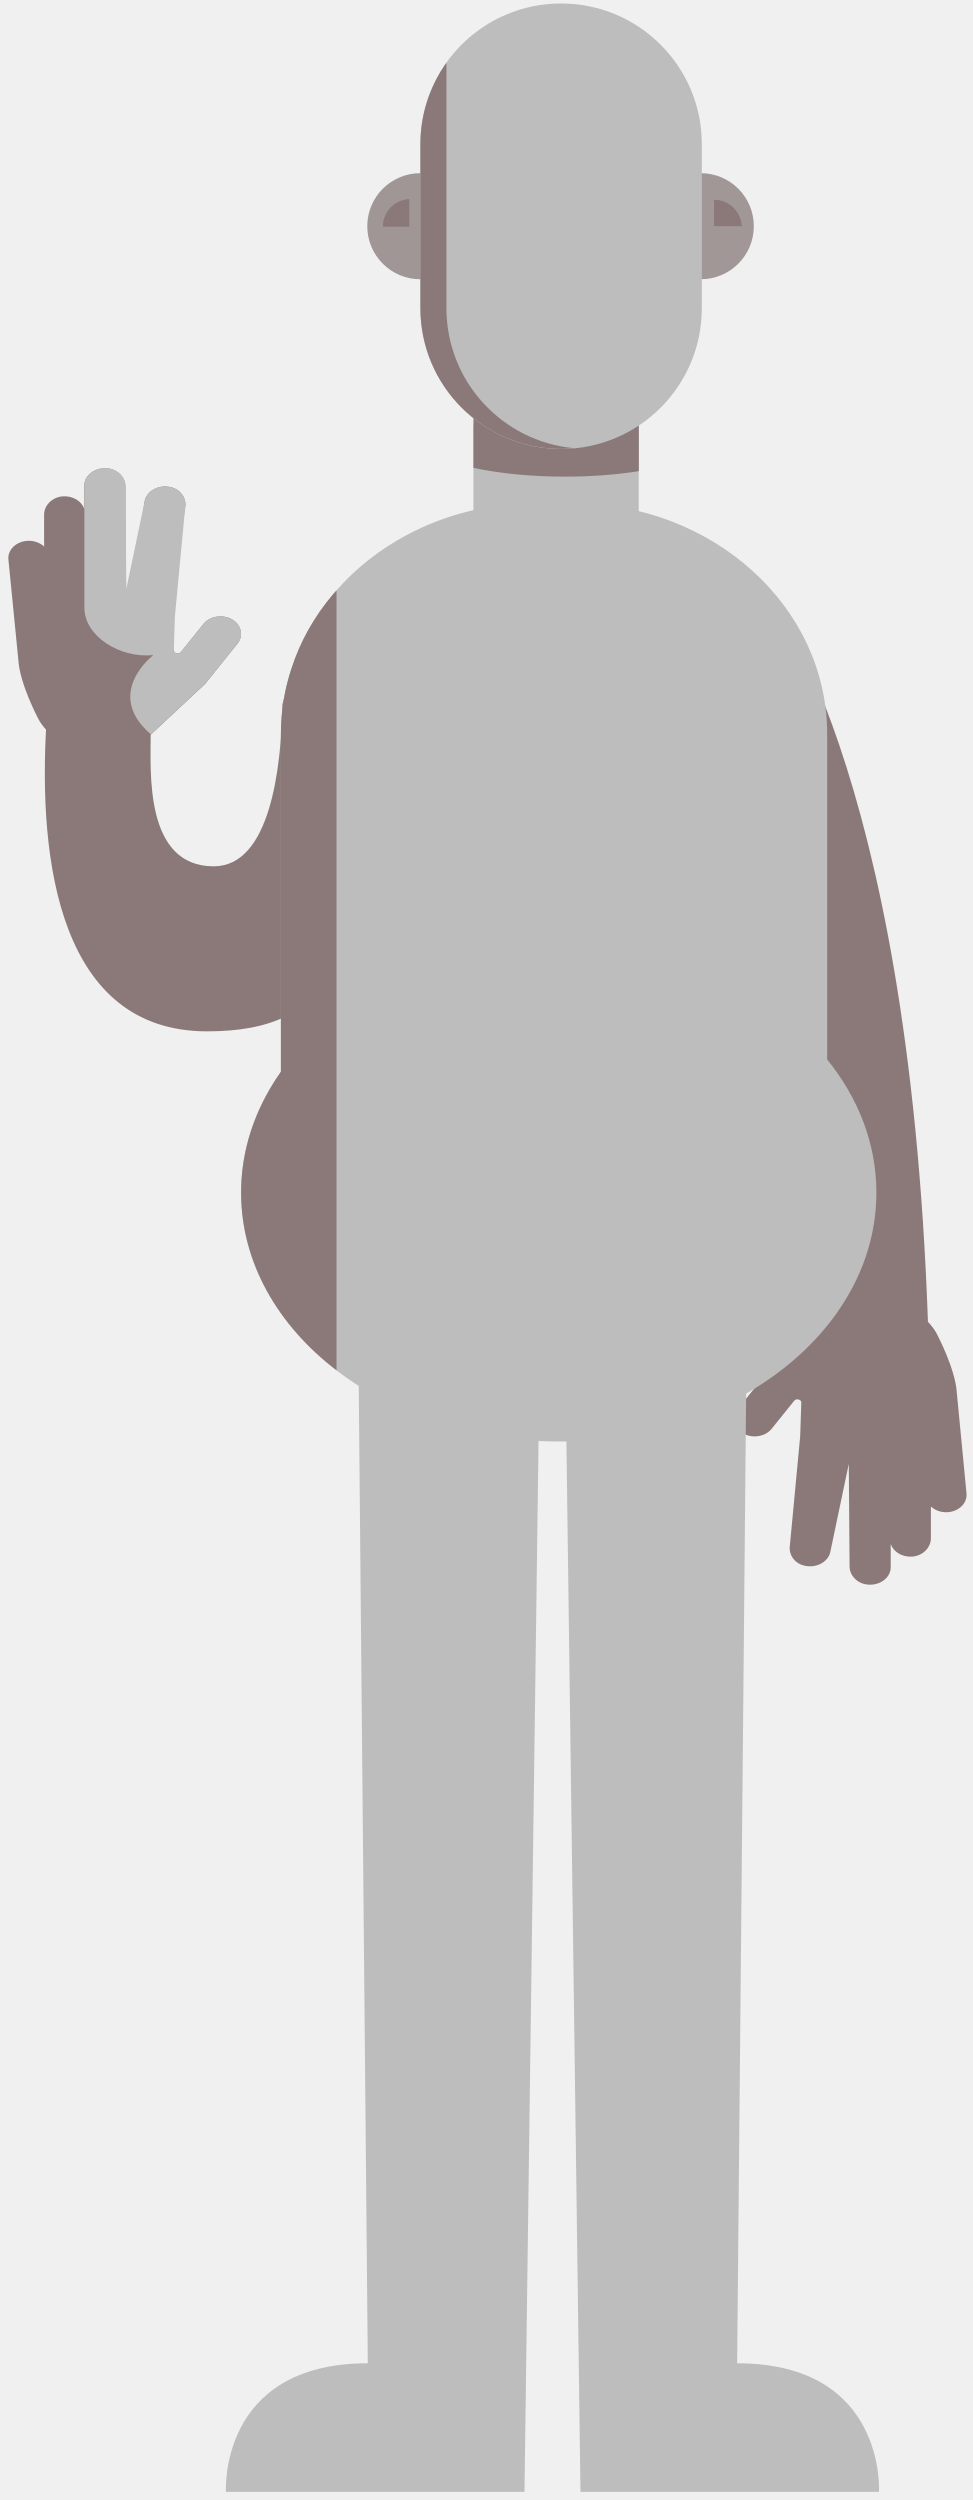
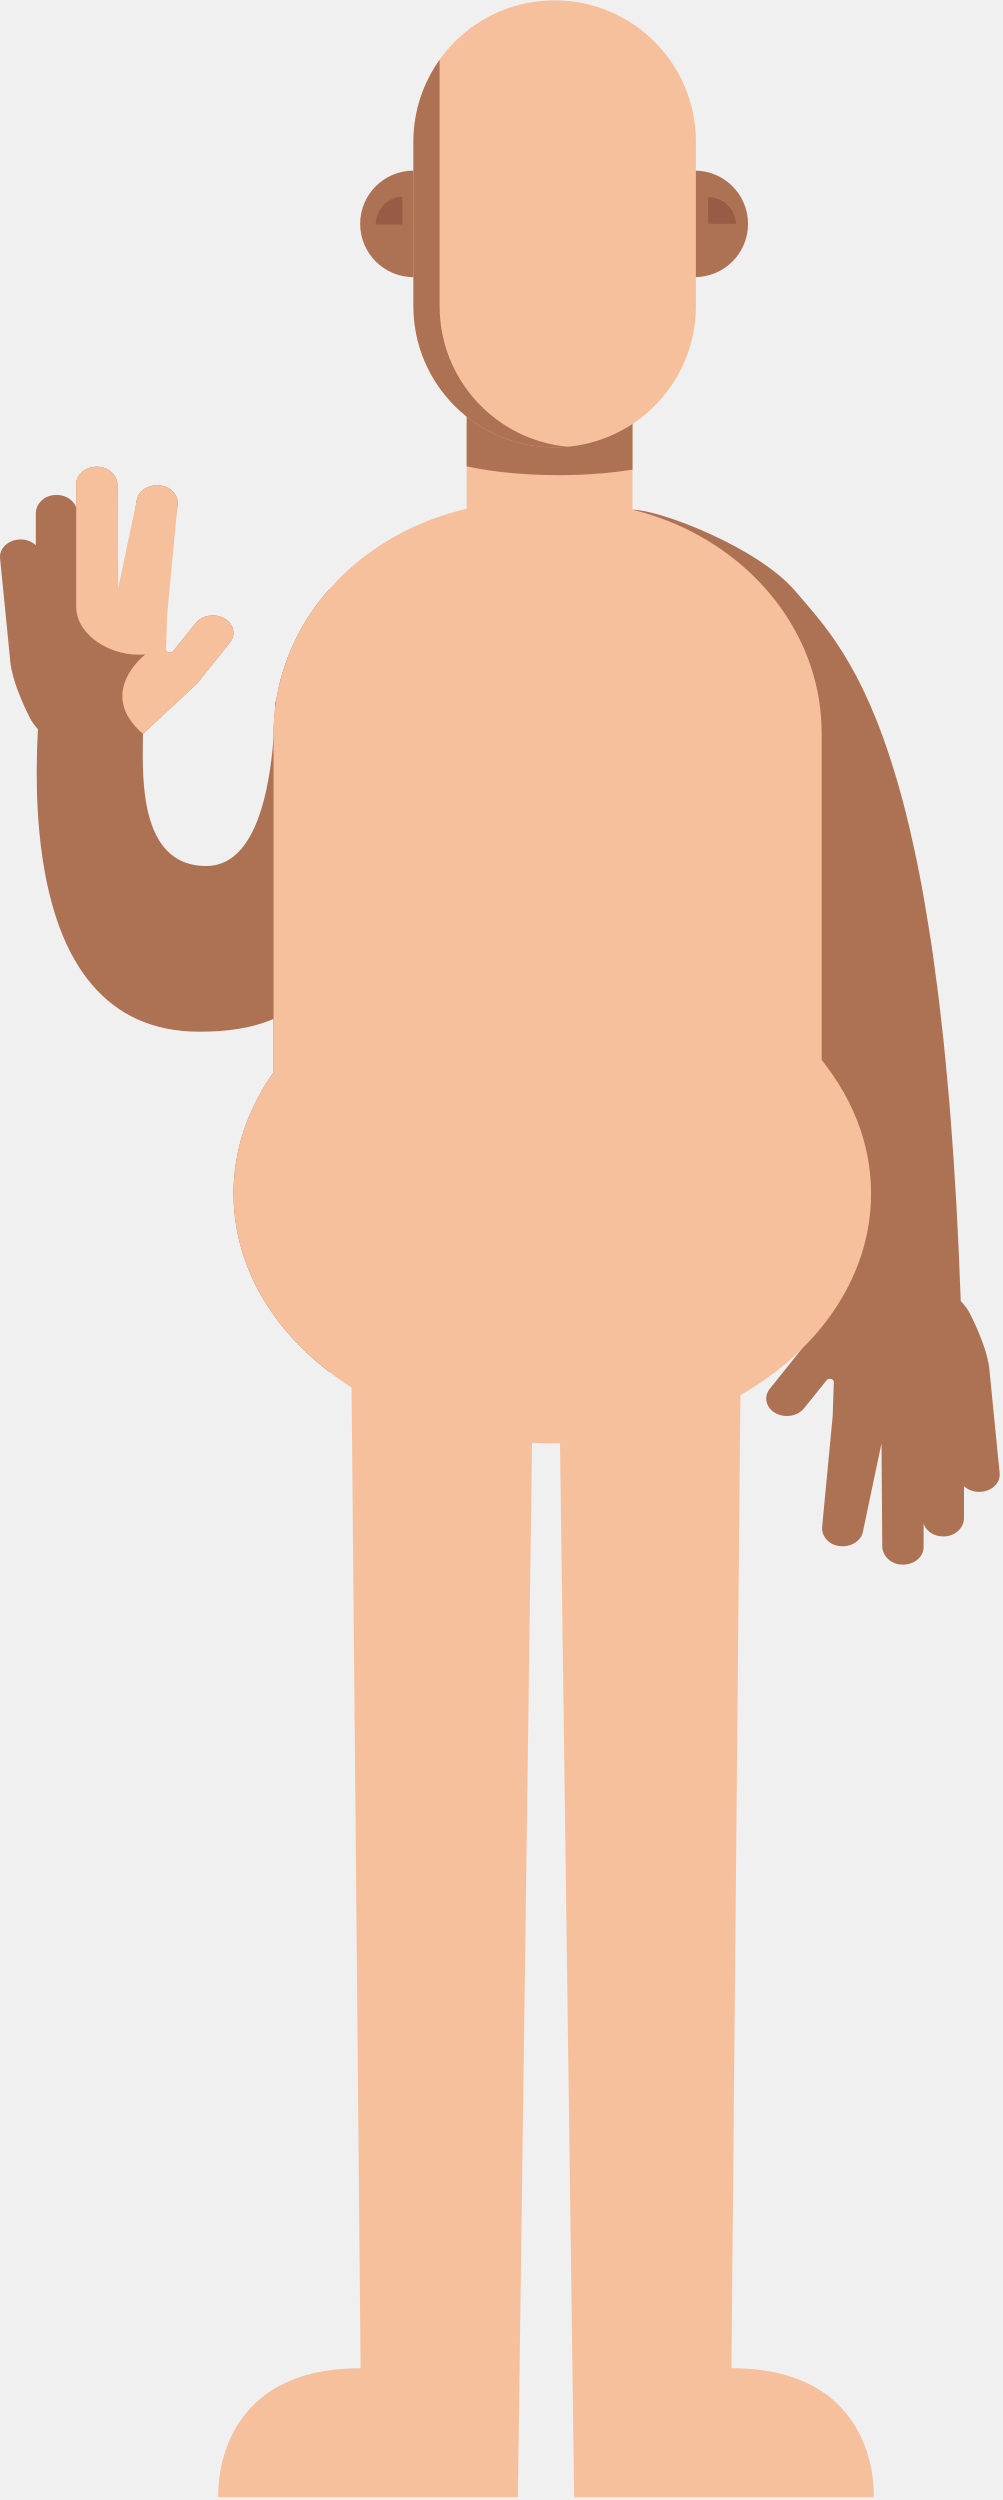
- <svg xmlns="http://www.w3.org/2000/svg" width="112" height="288" viewBox="0 0 112 288" fill="none">
-   <g clip-path="url(#clip0_224_3501)">
-     <path d="M110.23 160.49C110.08 157.7 107.92 153.66 107.92 153.66C107.76 153.32 107.37 152.77 106.9 152.27C104.62 87.69 88.34 67.98 87.64 67.17C85.84 65.07 82.67 64.81 80.57 66.61C78.47 68.41 78.21 71.54 80.01 73.64C80.16 73.82 94.28 91.73 96.78 149.59H95.36V151.51C95.24 151.61 95.11 151.72 94.96 151.86C95.04 151.78 88.7 157.7 88.7 157.7L84.93 162.4C84.23 163.33 84.55 164.57 85.66 165.16C86.77 165.75 88.23 165.48 88.93 164.55L91.49 161.37C91.72 161.08 92.26 161.19 92.31 161.54L92.18 165.48L90.99 178.08C90.84 179.06 91.49 180.07 92.61 180.35C94.05 180.72 95.48 179.9 95.67 178.7L97.78 168.64L97.87 180.45C97.87 181.45 98.68 182.37 99.84 182.53C101.32 182.73 102.61 181.77 102.61 180.56V177.87C102.91 178.76 103.92 179.41 105.1 179.32C106.34 179.22 107.24 178.26 107.24 177.21V173.55C107.7 173.97 108.35 174.23 109.07 174.21C110.38 174.17 111.4 173.24 111.35 172.13L110.23 160.49Z" fill="#8B7979" />
-     <path d="M62.15 157.86C61.97 153.44 57.81 148.93 51.17 148.93C46.75 148.93 41.13 153.45 41.31 157.86L42.37 272.25C25.14 272.25 26.03 287.06 26.03 287.06H60.42L62.15 157.86Z" fill="#BDBDBD" />
-     <path d="M65.14 157.86C65.32 153.44 69.48 148.93 76.12 148.93C80.54 148.93 86.16 153.45 85.98 157.86L84.92 272.25C102.15 272.25 101.26 287.06 101.26 287.06H66.87L65.14 157.86Z" fill="#BDBDBD" />
-     <path d="M44.09 64.47V66.56C44.09 90.7 43.55 101.52 39.55 110C36.31 116.86 30.97 118.81 23.85 118.81C7 118.81 4.32 99.53 5.36 83.07L17.36 84.64C17.36 88.83 16.61 99.8 24.62 99.8C31.09 99.8 32.41 88.6 32.54 81.09C34.46 74.5 38.3 67.85 44.09 64.47Z" fill="#8B7979" />
-     <path d="M26.67 71.32C25.56 70.73 24.1 71 23.4 71.93L20.84 75.11C20.61 75.4 20.07 75.29 20.02 74.94L19.41 71L21.34 58.4C21.49 57.42 20.84 56.41 19.72 56.13C18.28 55.76 16.85 56.58 16.66 57.78L14.55 71.54L14.45 71.55V56.05C14.45 55.05 13.64 54.13 12.48 53.97C11 53.77 9.71 54.73 9.71 55.94V58.63C9.41 57.74 8.4 57.09 7.22 57.18C5.98 57.28 5.08 58.24 5.08 59.29V62.95C4.61 62.54 3.96 62.28 3.24 62.3C1.93 62.34 0.91 63.27 0.96 64.37L2.11 75.99C2.26 78.78 4.42 82.82 4.42 82.82C4.59 83.18 5.02 83.77 5.52 84.3V86.9H16.97V84.98C17.09 84.88 17.22 84.77 17.37 84.63L23.63 78.79L27.4 74.09C28.1 73.15 27.77 71.92 26.67 71.32Z" fill="#8B7979" />
-     <path d="M26.67 71.32C25.56 70.73 24.1 71 23.4 71.93L20.84 75.11C20.61 75.4 20.07 75.29 20.02 74.94L20.15 71L21.34 58.4C21.49 57.42 20.84 56.41 19.72 56.13C18.28 55.76 16.85 56.58 16.66 57.78L14.55 67.84L14.46 56.03C14.46 55.03 13.65 54.11 12.49 53.95C11.01 53.75 9.72 54.71 9.72 55.92V58.61V70C9.72 73.29 13.79 75.85 17.66 75.47C17.66 75.47 11.89 79.87 17.38 84.6C17.26 84.72 23.64 78.76 23.64 78.76L27.41 74.06C28.1 73.15 27.77 71.92 26.67 71.32Z" fill="#BDBDBD" />
-     <path d="M100.96 137.38C100.96 153.22 84.579 166.06 64.37 166.06C54.4 166.06 45.349 162.93 38.76 157.86C31.97 152.66 27.77 145.41 27.77 137.38C27.77 133.2 28.919 129.22 30.97 125.63C31.399 124.89 31.86 124.17 32.359 123.46V84.56C32.359 81.96 32.779 79.45 33.559 77.07C34.569 73.91 36.219 70.99 38.38 68.45C38.499 68.31 38.63 68.16 38.76 68.02C40.989 65.45 43.77 63.27 46.919 61.6C51.289 59.28 56.359 57.95 61.8 57.95H65.85C82.109 57.95 95.29 69.86 95.29 84.56V122.05C98.87 126.49 100.96 131.74 100.96 137.38Z" fill="#BDBDBD" />
-     <path d="M38.379 68.45C36.219 70.99 34.569 73.91 33.559 77.07C32.769 79.45 32.359 81.96 32.359 84.56V123.46C32.349 123.47 32.349 123.48 32.339 123.49C32.249 123.62 32.169 123.75 32.079 123.88C31.899 124.14 31.719 124.4 31.559 124.67C31.469 124.82 31.379 124.97 31.289 125.11C31.189 125.28 31.079 125.45 30.979 125.63H30.989C28.929 129.22 27.779 133.19 27.779 137.38C27.779 145.41 31.979 152.66 38.769 157.86V125.63V116.9V68.02C38.629 68.16 38.499 68.31 38.379 68.45Z" fill="#8B7979" />
-     <path d="M48.42 32.17C51.794 32.17 54.53 29.434 54.53 26.06C54.53 22.686 51.794 19.95 48.42 19.95C45.045 19.95 42.31 22.686 42.31 26.06C42.31 29.434 45.045 32.17 48.42 32.17Z" fill="#A19696" />
-     <path d="M47.15 22.93C45.45 23.01 44.1 24.41 44.1 26.12H47.15V22.93Z" fill="#8B7979" />
-     <path d="M80.73 32.17C84.104 32.17 86.84 29.434 86.84 26.06C86.84 22.686 84.104 19.95 80.73 19.95C77.355 19.95 74.62 22.686 74.62 26.06C74.62 29.434 77.355 32.17 80.73 32.17Z" fill="#A29797" />
-     <path d="M85.45 26.06C85.37 24.36 83.97 23.01 82.26 23.01V26.06H85.45Z" fill="#8B7979" />
-     <path d="M73.58 48.95H54.54V62.48H73.58V48.95Z" fill="#BDBDBD" />
-     <path d="M54.54 53.9C57.5 54.53 61.13 54.91 65.07 54.91C68.15 54.91 71.049 54.68 73.59 54.28V47.51H54.54V53.9Z" fill="#8B7979" />
-     <path d="M64.64 51.72C55.69 51.72 48.43 44.46 48.43 35.51V16.61C48.42 7.66 55.68 0.4 64.64 0.4C73.59 0.4 80.85 7.66 80.85 16.61V35.5C80.85 44.46 73.59 51.72 64.64 51.72Z" fill="#BDBDBD" />
-     <path d="M51.43 35.51V7.23C49.55 9.88 48.43 13.11 48.43 16.61V35.5C48.43 44.45 55.69 51.71 64.64 51.71C65.15 51.71 65.65 51.68 66.14 51.63C57.89 50.88 51.43 43.95 51.43 35.51Z" fill="#8B7979" />
+ <svg xmlns="http://www.w3.org/2000/svg" width="142" height="354" viewBox="0 0 142 354" fill="none">
+   <g clip-path="url(#clip0_310_63)">
+     <path id="here" cx="30" cy="30" d="M141.56 208.69C141.63 210.05 140.37 211.2 138.76 211.25C137.87 211.28 137.06 210.96 136.5 210.44V214.95C136.5 216.25 135.39 217.43 133.86 217.55C133.76 217.56 133.67 217.56 133.57 217.56C132.24 217.56 131.13 216.8 130.78 215.77V219.09C130.78 220.58 129.2 221.77 127.37 221.52C125.93 221.32 124.93 220.18 124.93 218.95L124.82 204.39L123.57 210.31L122.21 216.8C121.98 218.29 120.21 219.3 118.44 218.84C117.05 218.49 116.25 217.25 116.43 216.04L117.91 200.5L118.07 195.65C118 195.22 117.34 195.08 117.05 195.44L113.89 199.36C113.02 200.51 111.22 200.85 109.85 200.12C108.49 199.39 108.09 197.86 108.96 196.71L113.42 191.13C113.43 191.12 113.44 191.11 113.45 191.1L113.6 190.91C113.6 190.91 115.39 185.9 117.43 179.13C117.43 179.13 112.94 160.11 108.15 139.77C107.75 138.04 107.34 136.29 106.92 134.55C103.32 119.22 99.73 103.98 97.95 96.3H98.06L89.57 72.18V72.17C93.33 72.17 107.27 77.45 112.61 83.7C116.52 88.29 122.04 93.84 126.79 109.75C127.09 110.74 127.39 111.77 127.68 112.85V112.86C127.75 113.11 127.81 113.36 127.89 113.62C127.89 113.63 127.9 113.65 127.9 113.66C127.94 113.85 127.99 114.04 128.04 114.23C128.09 114.42 128.14 114.61 128.19 114.8C128.29 115.2 128.39 115.61 128.49 116.03C128.56 116.28 128.62 116.54 128.68 116.8C128.74 117.04 128.79 117.28 128.85 117.52C128.86 117.58 128.88 117.62 128.89 117.68V117.69C128.9 117.75 128.92 117.81 128.93 117.87C128.98 118.09 129.03 118.31 129.08 118.54C129.13 118.74 129.17 118.95 129.22 119.16C129.23 119.22 129.25 119.28 129.26 119.35C129.33 119.65 129.39 119.95 129.46 120.26C129.47 120.29 129.47 120.31 129.48 120.34C129.51 120.5 129.55 120.66 129.58 120.81C129.6 120.89 129.62 120.97 129.63 121.06C129.65 121.15 129.67 121.24 129.69 121.33C129.81 121.89 129.92 122.47 130.05 123.06C130.05 123.08 130.06 123.09 130.06 123.11C130.07 123.19 130.09 123.28 130.11 123.37C130.14 123.51 130.17 123.65 130.19 123.79C130.22 123.9 130.24 124.01 130.26 124.13C130.26 124.15 130.27 124.18 130.27 124.2C130.28 124.28 130.3 124.36 130.32 124.44C130.32 124.45 130.32 124.45 130.32 124.46C130.33 124.53 130.35 124.61 130.36 124.68C130.38 124.81 130.41 124.94 130.44 125.08C130.47 125.28 130.51 125.48 130.55 125.68C130.56 125.74 130.57 125.79 130.58 125.85C130.59 125.9 130.6 125.96 130.61 126.01C130.62 126.1 130.64 126.2 130.66 126.3C130.68 126.4 130.69 126.49 130.71 126.59C130.73 126.69 130.74 126.78 130.76 126.88C130.81 127.11 130.85 127.34 130.89 127.58C130.89 127.6 130.9 127.63 130.9 127.65C130.9 127.68 130.91 127.7 130.91 127.73C130.92 127.78 130.93 127.84 130.94 127.89C130.96 128.05 130.99 128.2 131.02 128.36C131.04 128.46 131.05 128.56 131.07 128.66C131.1 128.85 131.13 129.03 131.16 129.22V129.23C131.26 129.81 131.36 130.37 131.45 130.97C131.47 131.08 131.49 131.18 131.5 131.29C131.56 131.62 131.61 131.96 131.66 132.3C131.68 132.39 131.69 132.48 131.7 132.57C131.74 132.74 131.76 132.92 131.79 133.1C131.84 133.46 131.9 133.83 131.96 134.2C131.99 134.38 132.01 134.57 132.04 134.75C132.06 134.9 132.08 135.04 132.1 135.19C132.15 135.53 132.2 135.88 132.24 136.22C132.3 136.64 132.36 137.06 132.41 137.49C132.51 138.14 132.6 138.81 132.68 139.48C132.69 139.57 132.7 139.65 132.71 139.74C132.76 140.13 132.82 140.53 132.87 140.94C132.92 141.39 132.98 141.85 133.03 142.31C133.04 142.4 133.05 142.49 133.06 142.58C133.09 142.8 133.11 143.02 133.14 143.24C133.27 144.36 133.4 145.51 133.53 146.69C133.55 146.91 133.58 147.13 133.6 147.35C133.71 148.35 133.81 149.37 133.91 150.41C134.05 151.87 134.19 153.37 134.32 154.9C134.37 155.44 134.41 155.99 134.46 156.54C134.5 157.02 134.54 157.51 134.58 158C135.2 165.81 135.7 174.52 136.04 184.22C136.62 184.84 137.11 185.51 137.3 185.94C137.3 185.94 139.96 190.91 140.14 194.36L141.56 208.69Z" fill="#AD7153" />
+     <path d="M75.47 194.26C75.25 188.81 70.12 183.25 61.93 183.25C56.48 183.25 49.54 188.82 49.76 194.26L51.06 335.34C29.8 335.34 30.91 353.6 30.91 353.6H73.33L75.47 194.26Z" fill="#F6C09C" />
+     <path d="M79.16 194.26C79.38 188.81 84.51 183.25 92.7 183.25C98.15 183.25 105.09 188.82 104.87 194.26L103.57 335.34C124.83 335.34 123.72 353.6 123.72 353.6H81.3L79.16 194.26Z" fill="#F6C09C" />
+     <path d="M31.71 87.53C30.35 86.8 28.54 87.14 27.67 88.29L24.51 92.21C24.22 92.57 23.56 92.43 23.5 92.01L22.75 87.15L25.13 71.61C25.32 70.4 24.51 69.16 23.13 68.81C21.36 68.36 19.59 69.36 19.36 70.85L16.76 87.82L16.63 87.83V68.69C16.63 67.46 15.64 66.32 14.2 66.12C12.37 65.87 10.79 67.05 10.79 68.55V71.87C10.42 70.77 9.17 69.97 7.71 70.09C6.18 70.21 5.07 71.39 5.07 72.69V77.2C4.51 76.68 3.7 76.36 2.81 76.39C1.2 76.44 -0.06 77.59 0 78.95L1.42 93.28C1.61 96.72 4.26 101.7 4.26 101.7C4.46 102.15 5 102.87 5.62 103.53V106.73H19.74V104.36C19.89 104.24 20.05 104.1 20.23 103.92L27.96 96.72L32.6 90.92C33.47 89.78 33.07 88.26 31.71 87.53Z" fill="#AD7153" />
+     <path d="M31.71 87.53C30.35 86.8 28.54 87.14 27.67 88.29L24.51 92.21C24.22 92.57 23.56 92.43 23.5 92.01L23.66 87.15L25.13 71.61C25.32 70.4 24.51 69.16 23.13 68.81C21.36 68.36 19.59 69.36 19.36 70.85L16.75 83.25L16.63 68.69C16.63 67.46 15.64 66.32 14.2 66.12C12.37 65.87 10.79 67.05 10.79 68.55V71.86V85.91C10.79 89.97 15.81 93.13 20.59 92.66C20.59 92.66 13.47 98.09 20.25 103.92C20.1 104.06 27.98 96.72 27.98 96.72L32.62 90.92C33.47 89.78 33.07 88.26 31.71 87.53Z" fill="#F6C09C" />
+     <path d="M53.2 79.07V81.65C53.2 111.42 52.54 124.76 47.6 135.22C47.29 135.88 46.96 136.49 46.62 137.07V194.26C46.61 194.25 46.59 194.24 46.58 194.23C45.54 193.43 44.54 192.59 43.6 191.71C43.37 191.49 43.13 191.27 42.91 191.04C42.69 190.83 42.47 190.62 42.26 190.39C42.03 190.17 41.82 189.93 41.6 189.7C39.66 187.6 38.01 185.33 36.69 182.92C36.27 182.15 35.88 181.36 35.53 180.56C35.5 180.49 35.47 180.42 35.44 180.35C35.1 179.56 34.79 178.76 34.52 177.95C34.43 177.66 34.34 177.37 34.25 177.08C33.73 175.35 33.37 173.57 33.2 171.76C33.2 171.76 33.2 171.76 33.2 171.75C33.11 170.84 33.06 169.92 33.06 169C33.06 167.39 33.2 165.8 33.47 164.24C33.71 162.9 34.03 161.57 34.46 160.28C34.52 160.08 34.59 159.87 34.66 159.67C35.28 157.89 36.08 156.17 37.03 154.51H37.01C37.13 154.29 37.26 154.08 37.4 153.87C37.51 153.69 37.62 153.5 37.73 153.32C37.76 153.27 37.8 153.21 37.84 153.16C38.12 152.71 38.42 152.27 38.73 151.83V144.28C35.7 145.59 32.19 146.09 28.24 146.09C21.47 146.09 16.56 143.57 13.06 139.47C13.05 139.47 13.05 139.46 13.04 139.45C12.51 138.83 12.01 138.18 11.55 137.49C10.26 135.58 9.2 133.43 8.35 131.09C8 130.13 7.68 129.14 7.4 128.12C7.09 127.02 6.82 125.9 6.58 124.75C6.47 124.22 6.37 123.67 6.28 123.13C5.88 120.87 5.61 118.53 5.43 116.15C5.39 115.61 5.36 115.06 5.33 114.51C5.13 110.78 5.17 106.97 5.37 103.27C5.39 102.84 5.41 102.42 5.44 102L20.24 103.93C20.24 105.08 20.19 106.64 20.23 108.38C20.25 108.9 20.26 109.43 20.29 109.97V110.02C20.29 110.05 20.29 110.08 20.3 110.1C20.39 111.55 20.55 113.06 20.85 114.51C20.97 115.07 21.11 115.62 21.28 116.15C21.71 117.56 22.32 118.86 23.19 119.92C23.6 120.44 24.09 120.91 24.64 121.3C25.26 121.74 25.97 122.09 26.78 122.31C27.5 122.52 28.31 122.63 29.2 122.63C29.56 122.63 29.91 122.6 30.25 122.54C30.41 122.52 30.57 122.49 30.73 122.44C36.18 121.09 38.12 112.38 38.73 104.53V103.85C38.73 103.54 38.73 103.23 38.75 102.92C38.78 102.11 38.85 101.32 38.94 100.53V100.29C38.94 100.28 38.95 100.26 38.95 100.25C38.95 100.01 38.95 99.78 38.96 99.55C39.01 99.35 39.08 99.17 39.14 98.98C39.13 98.97 39.14 98.97 39.14 98.97C39.2 98.6 39.27 98.23 39.35 97.86C39.57 96.76 39.86 95.67 40.21 94.61C40.37 94.12 40.53 93.64 40.72 93.16C40.86 92.77 41.02 92.39 41.18 92C41.29 91.75 41.4 91.49 41.53 91.24C41.63 91 41.74 90.76 41.86 90.53C41.91 90.41 41.97 90.29 42.04 90.17C42.2 89.84 42.37 89.52 42.55 89.2C42.61 89.08 42.67 88.96 42.74 88.85C42.91 88.56 43.08 88.26 43.26 87.98C43.35 87.82 43.44 87.67 43.54 87.52C43.71 87.25 43.89 86.98 44.08 86.71C44.44 86.17 44.82 85.65 45.22 85.13C45.52 84.74 45.83 84.36 46.15 83.98C46.3 83.81 46.46 83.62 46.62 83.45V84.72C48.53 82.47 50.71 80.52 53.2 79.07Z" fill="#AD7153" />
+     <path d="M123.34 169C123.34 170.1 123.28 171.19 123.15 172.27C121.04 190.28 101.72 204.37 78.21 204.37C65.91 204.37 54.75 200.51 46.62 194.26C46.61 194.25 46.59 194.24 46.58 194.23C38.23 187.82 33.07 178.88 33.07 169C33.07 163.84 34.48 158.94 37.01 154.51C37.54 153.59 38.11 152.71 38.73 151.83V103.85C38.73 100.64 39.24 97.55 40.21 94.61C41.31 91.18 43.01 87.98 45.22 85.13C45.52 84.74 45.83 84.36 46.15 83.98C46.3 83.81 46.46 83.62 46.62 83.45C46.8 83.24 46.98 83.04 47.18 82.84C48.69 81.17 50.41 79.64 52.28 78.29C53.67 77.27 55.14 76.35 56.69 75.53C57.75 74.96 58.86 74.45 59.99 73.98C61.58 73.33 63.23 72.77 64.93 72.33C68.14 71.48 71.53 71.03 75.04 71.03H80.04C83.94 71.03 87.71 71.59 91.23 72.62C92.73 73.06 94.18 73.58 95.59 74.18C107.86 79.45 116.35 90.75 116.35 103.85V150.09C116.56 150.35 116.77 150.61 116.96 150.88C119.44 154.14 121.28 157.73 122.33 161.55C122.99 163.95 123.34 166.44 123.34 169Z" fill="#F6C09C" />
+     <path d="M58.54 39.24C62.704 39.24 66.08 35.864 66.08 31.7C66.08 27.536 62.704 24.16 58.54 24.16C54.376 24.16 51 27.536 51 31.7C51 35.864 54.376 39.24 58.54 39.24Z" fill="#AD7153" />
+     <path d="M56.97 27.84C54.87 27.94 53.2 29.66 53.2 31.78H56.97V27.84Z" fill="#975C45" />
+     <path d="M98.38 39.24C102.544 39.24 105.92 35.864 105.92 31.7C105.92 27.536 102.544 24.16 98.38 24.16C94.216 24.16 90.84 27.536 90.84 31.7C90.84 35.864 94.216 39.24 98.38 39.24Z" fill="#AD7153" />
+     <path d="M104.21 31.69C104.11 29.59 102.39 27.92 100.27 27.92V31.69H104.21Z" fill="#975C45" />
+     <path d="M89.56 59.93H66.08V76.62H89.56V59.93Z" fill="#F6C09C" />
+     <path d="M66.08 66.04C69.74 66.82 74.21 67.28 79.06 67.28C82.86 67.28 86.43 67 89.56 66.5V58.15H66.08V66.04Z" fill="#AD7153" />
+     <path d="M78.54 63.34C67.5 63.34 58.54 54.39 58.54 43.34V20.05C58.54 9.01 67.49 0.05 78.54 0.05C89.58 0.05 98.54 9 98.54 20.05V43.35C98.53 54.39 89.58 63.34 78.54 63.34Z" fill="#F6C09C" />
+     <path d="M62.25 43.35V8.48C59.93 11.75 58.54 15.73 58.54 20.05V43.35C58.54 54.39 67.49 63.35 78.54 63.35C79.17 63.35 79.78 63.31 80.39 63.26C70.22 62.32 62.25 53.77 62.25 43.35Z" fill="#AD7153" />
  </g>
  <defs>
-     <clipPath id="clip0_224_3501">
-       <rect width="110.43" height="286.66" fill="white" transform="translate(0.959961 0.399902)" />
+     <clipPath id="clip0_310_63">
+       <rect width="141.56" height="353.55" fill="white" transform="translate(0 0.0499268)" />
    </clipPath>
  </defs>
</svg>
